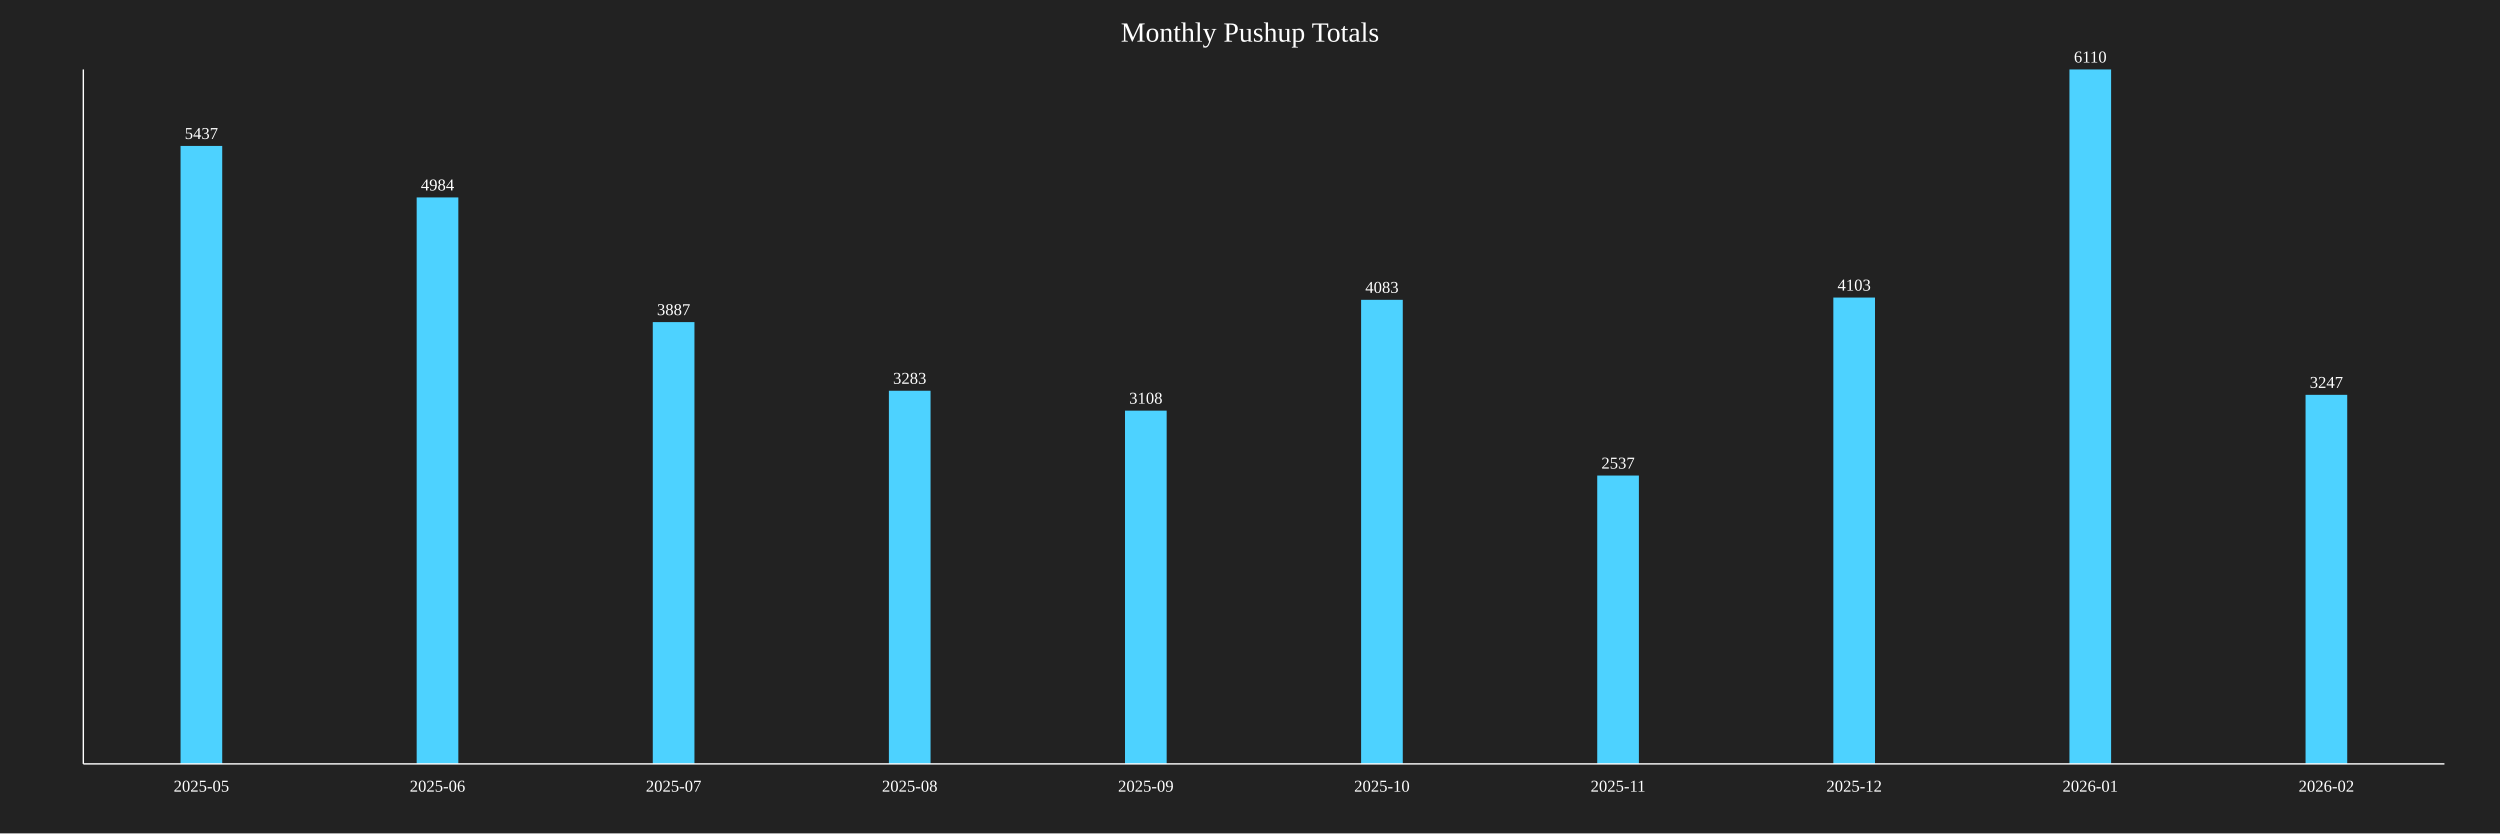
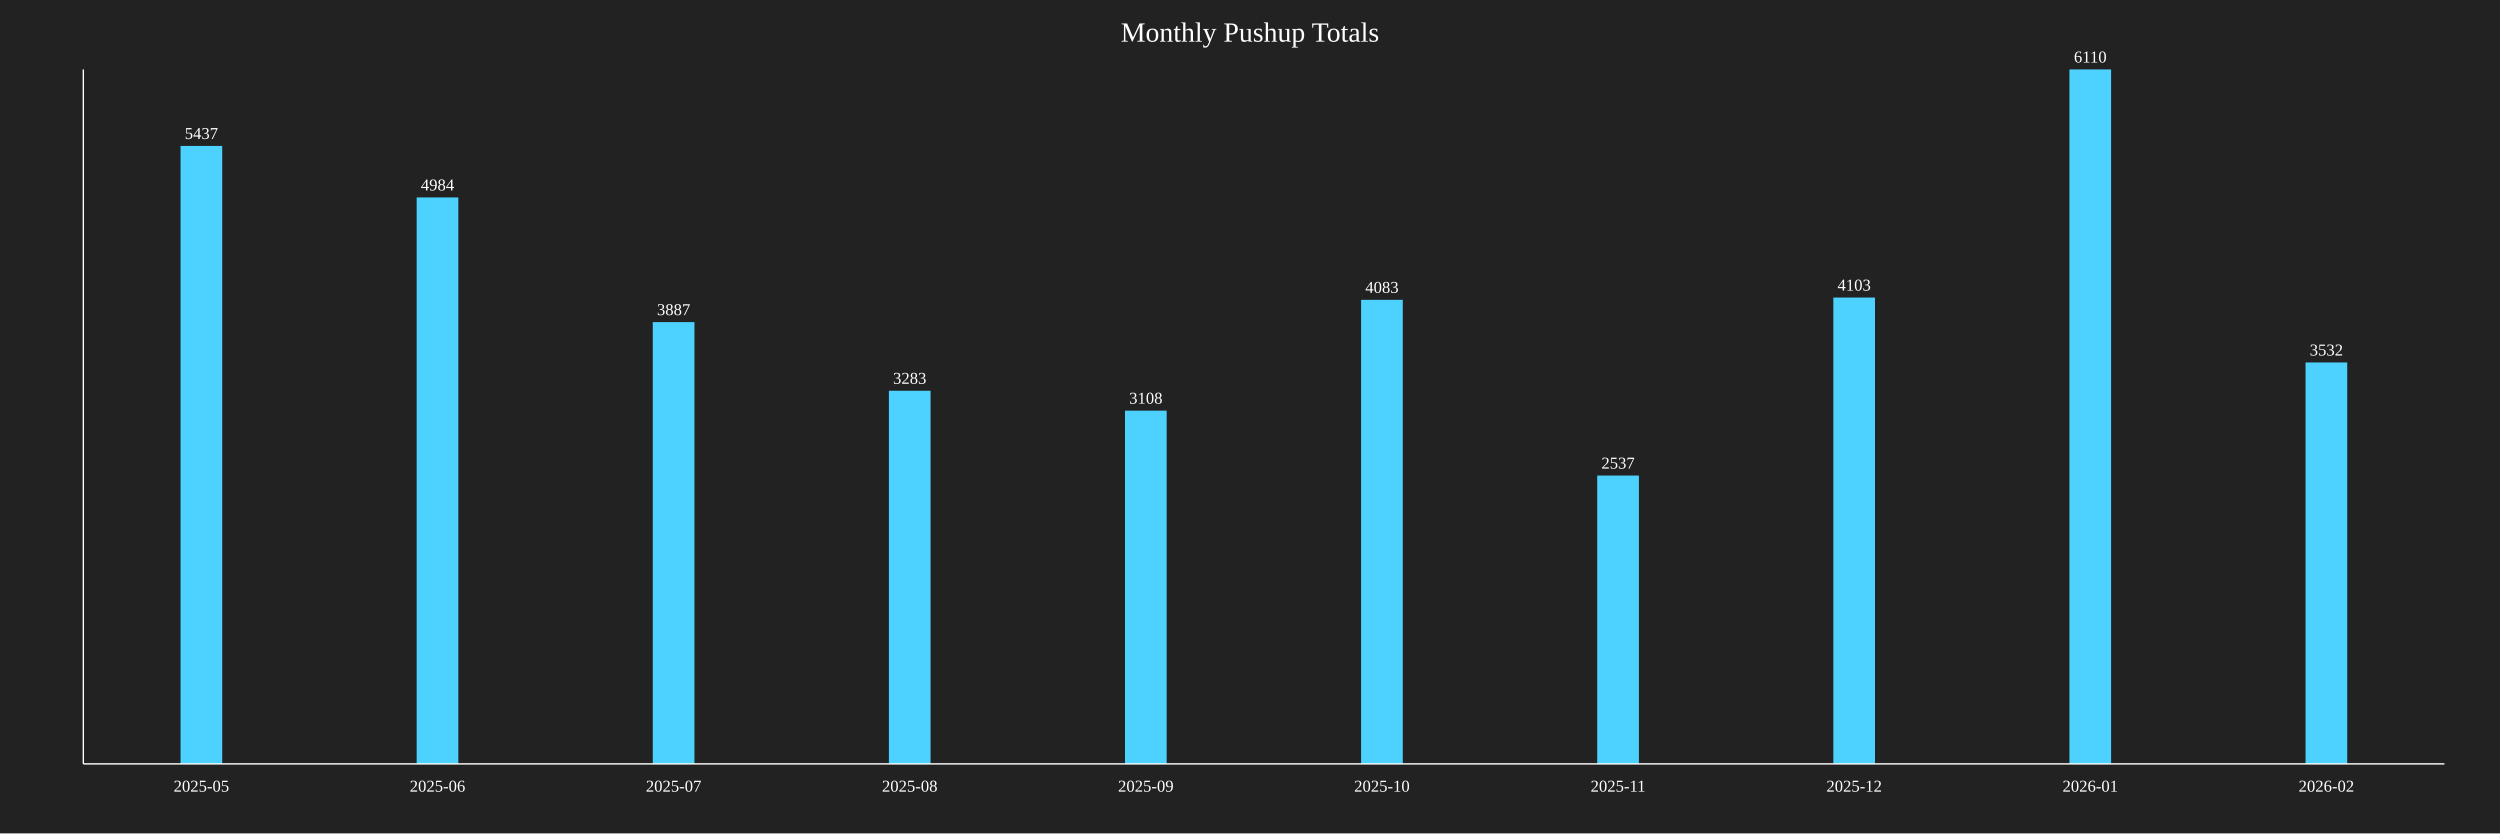
<svg xmlns="http://www.w3.org/2000/svg" baseProfile="full" height="600" version="1.1" width="1800">
  <defs />
  <rect fill="#222222" height="100%" width="100%" x="0" y="0" />
  <text fill="white" font-size="20" text-anchor="middle" x="900.0" y="30">Monthly Pushup Totals</text>
  <rect fill="#4DD2FF" height="444.926" width="30" x="130.0" y="105.074" />
  <text fill="white" font-size="12" text-anchor="middle" x="145.0" y="100.074">5437</text>
  <text fill="white" font-size="12" text-anchor="middle" x="145.0" y="570">2025-05</text>
  <rect fill="#4DD2FF" height="407.856" width="30" x="300.0" y="142.144" />
  <text fill="white" font-size="12" text-anchor="middle" x="315.0" y="137.144">4984</text>
  <text fill="white" font-size="12" text-anchor="middle" x="315.0" y="570">2025-06</text>
  <rect fill="#4DD2FF" height="318.085" width="30" x="470.0" y="231.915" />
  <text fill="white" font-size="12" text-anchor="middle" x="485.0" y="226.915">3887</text>
  <text fill="white" font-size="12" text-anchor="middle" x="485.0" y="570">2025-07</text>
  <rect fill="#4DD2FF" height="268.658" width="30" x="640.0" y="281.342" />
  <text fill="white" font-size="12" text-anchor="middle" x="655.0" y="276.342">3283</text>
  <text fill="white" font-size="12" text-anchor="middle" x="655.0" y="570">2025-08</text>
  <rect fill="#4DD2FF" height="254.337" width="30" x="810.0" y="295.663" />
  <text fill="white" font-size="12" text-anchor="middle" x="825.0" y="290.663">3108</text>
  <text fill="white" font-size="12" text-anchor="middle" x="825.0" y="570">2025-09</text>
  <rect fill="#4DD2FF" height="334.124" width="30" x="980.0" y="215.876" />
  <text fill="white" font-size="12" text-anchor="middle" x="995.0" y="210.876">4083</text>
  <text fill="white" font-size="12" text-anchor="middle" x="995.0" y="570">2025-10</text>
  <rect fill="#4DD2FF" height="207.61" width="30" x="1150.0" y="342.39" />
  <text fill="white" font-size="12" text-anchor="middle" x="1165.0" y="337.39">2537</text>
  <text fill="white" font-size="12" text-anchor="middle" x="1165.0" y="570">2025-11</text>
  <rect fill="#4DD2FF" height="335.761" width="30" x="1320.0" y="214.239" />
  <text fill="white" font-size="12" text-anchor="middle" x="1335.0" y="209.239">4103</text>
  <text fill="white" font-size="12" text-anchor="middle" x="1335.0" y="570">2025-12</text>
  <rect fill="#4DD2FF" height="500.0" width="30" x="1490.0" y="50.0" />
  <text fill="white" font-size="12" text-anchor="middle" x="1505.0" y="45.0">6110</text>
  <text fill="white" font-size="12" text-anchor="middle" x="1505.0" y="570">2026-01</text>
-   <rect fill="#4DD2FF" height="265.712" width="30" x="1660.0" y="284.288" />
-   <text fill="white" font-size="12" text-anchor="middle" x="1675.0" y="279.288">3247</text>
+   <rect fill="#4DD2FF" height="289.034" width="30" x="1660.0" y="260.966" />
+   <text fill="white" font-size="12" text-anchor="middle" x="1675.0" y="255.966">3532</text>
  <text fill="white" font-size="12" text-anchor="middle" x="1675.0" y="570">2026-02</text>
  <line stroke="white" x1="60" x2="60" y1="50" y2="550" />
  <line stroke="white" x1="60" x2="1760" y1="550" y2="550" />
</svg>
